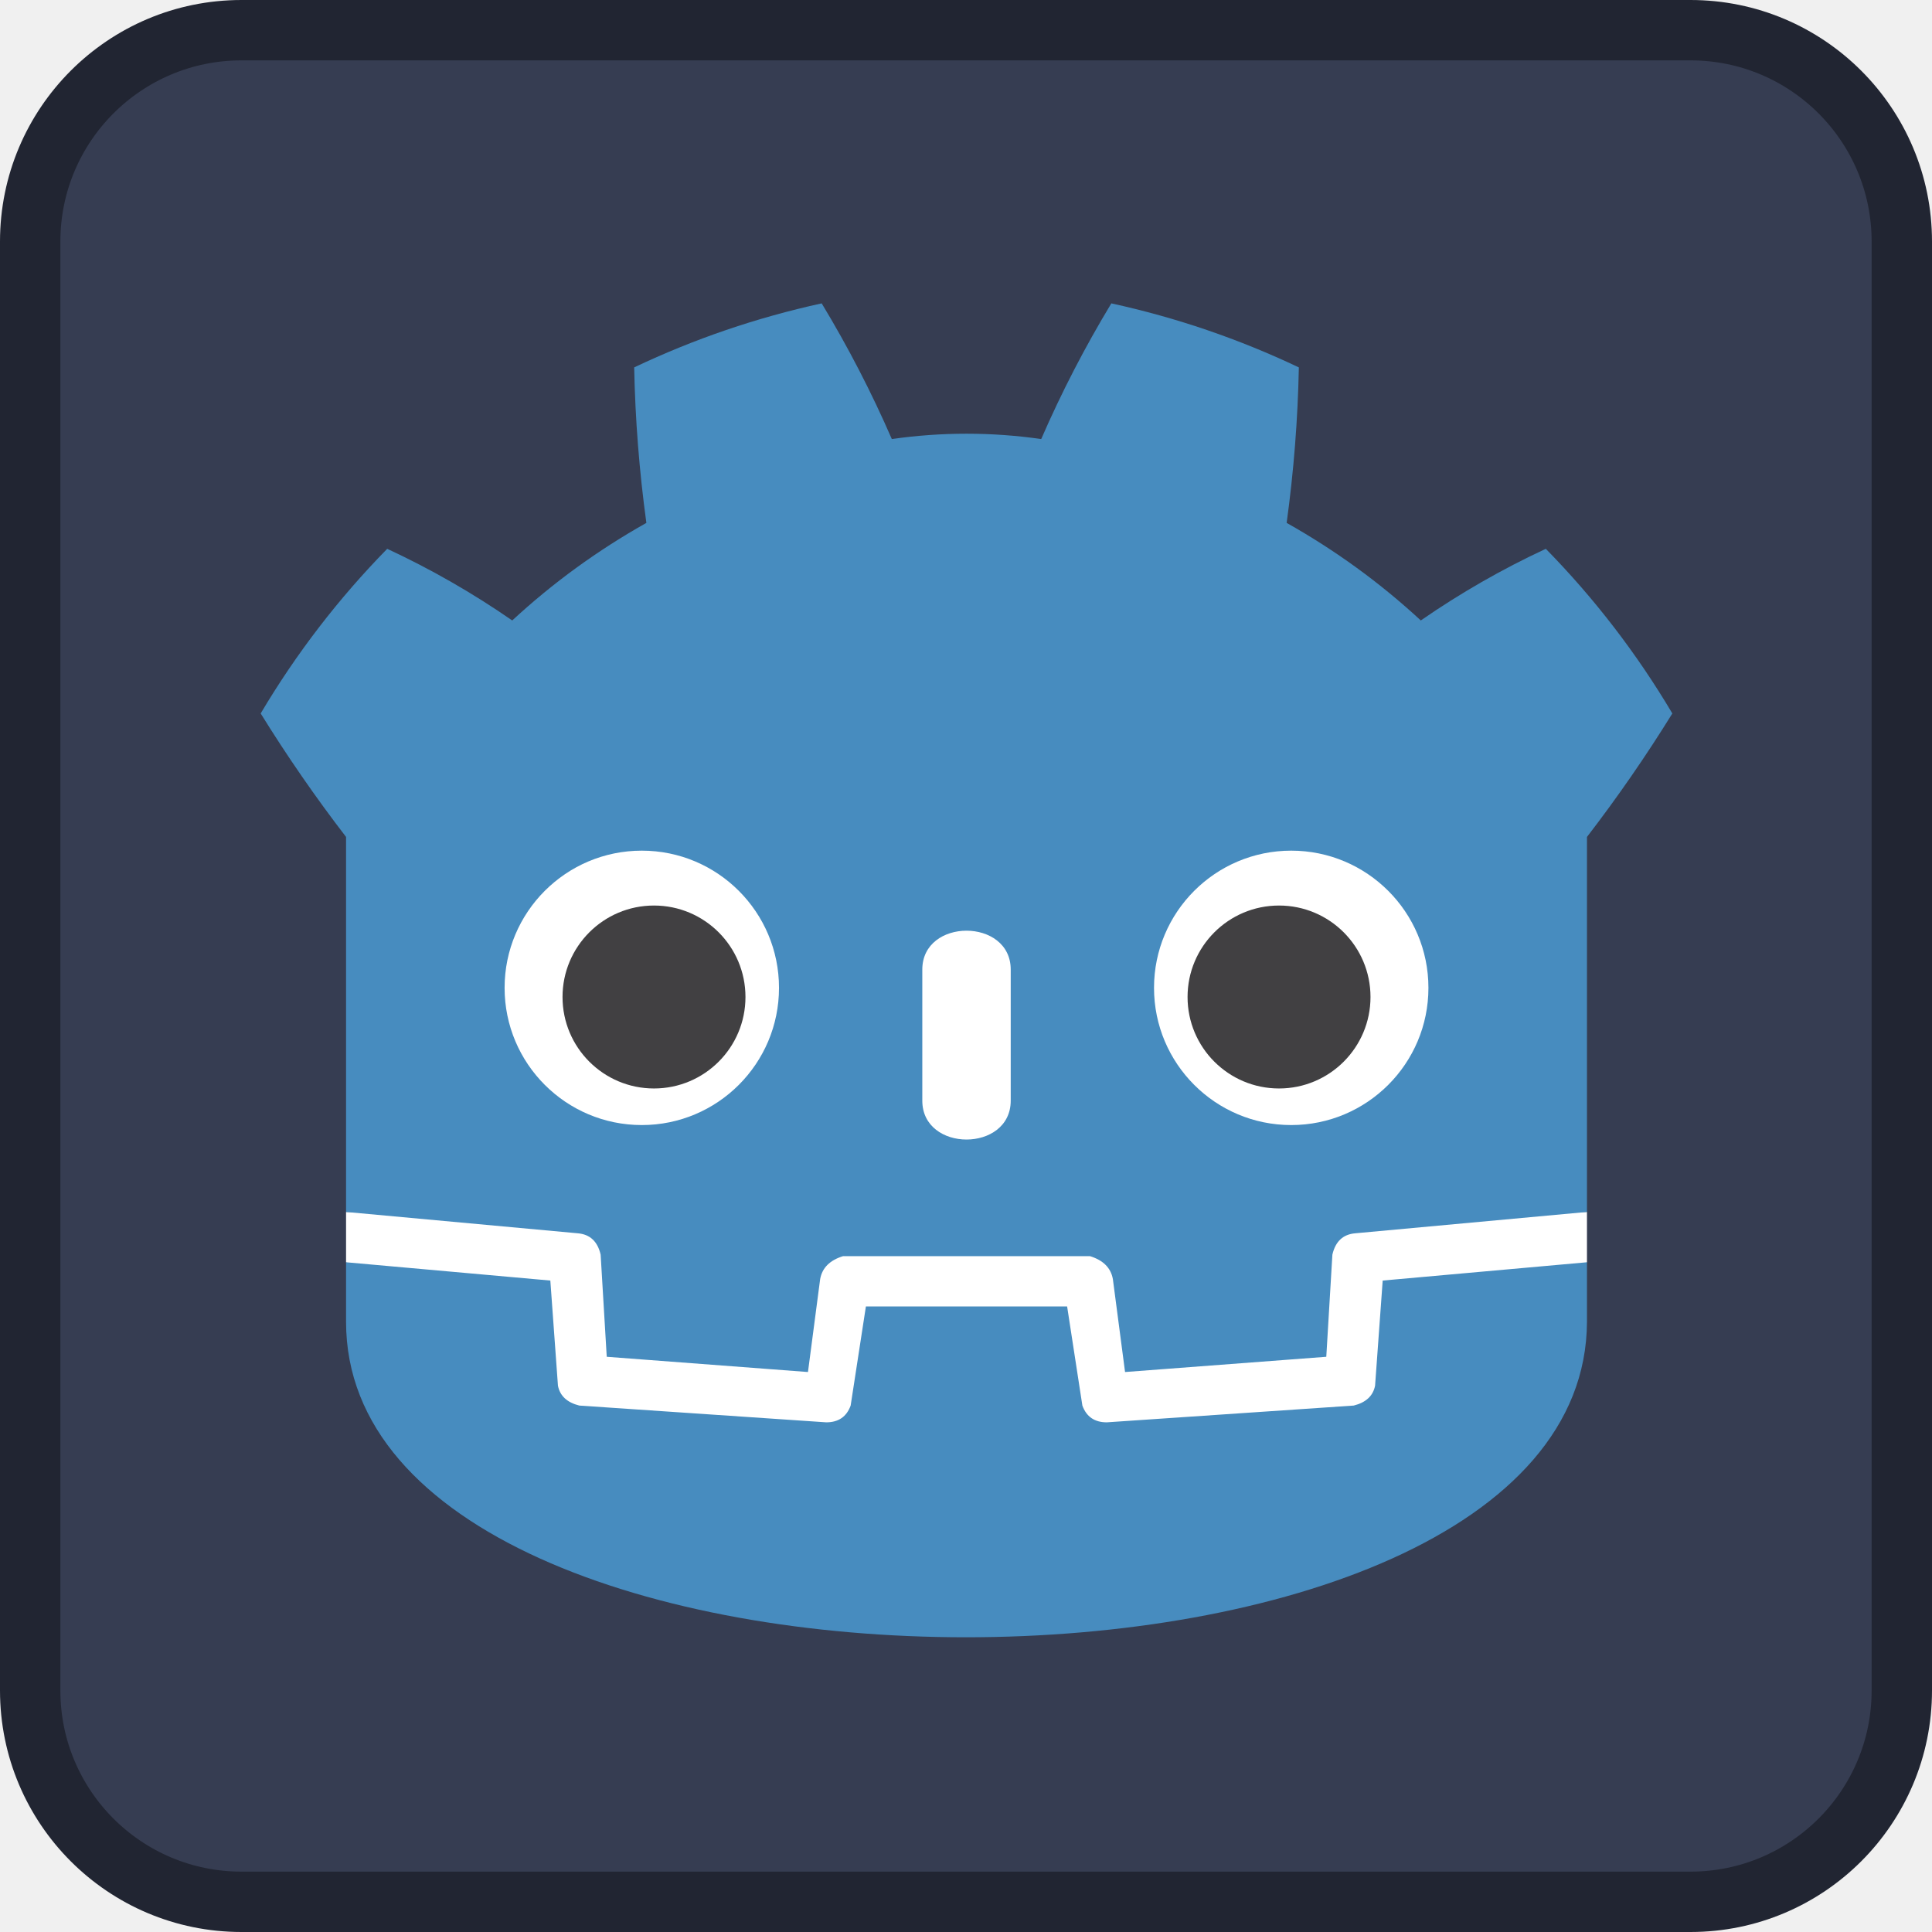
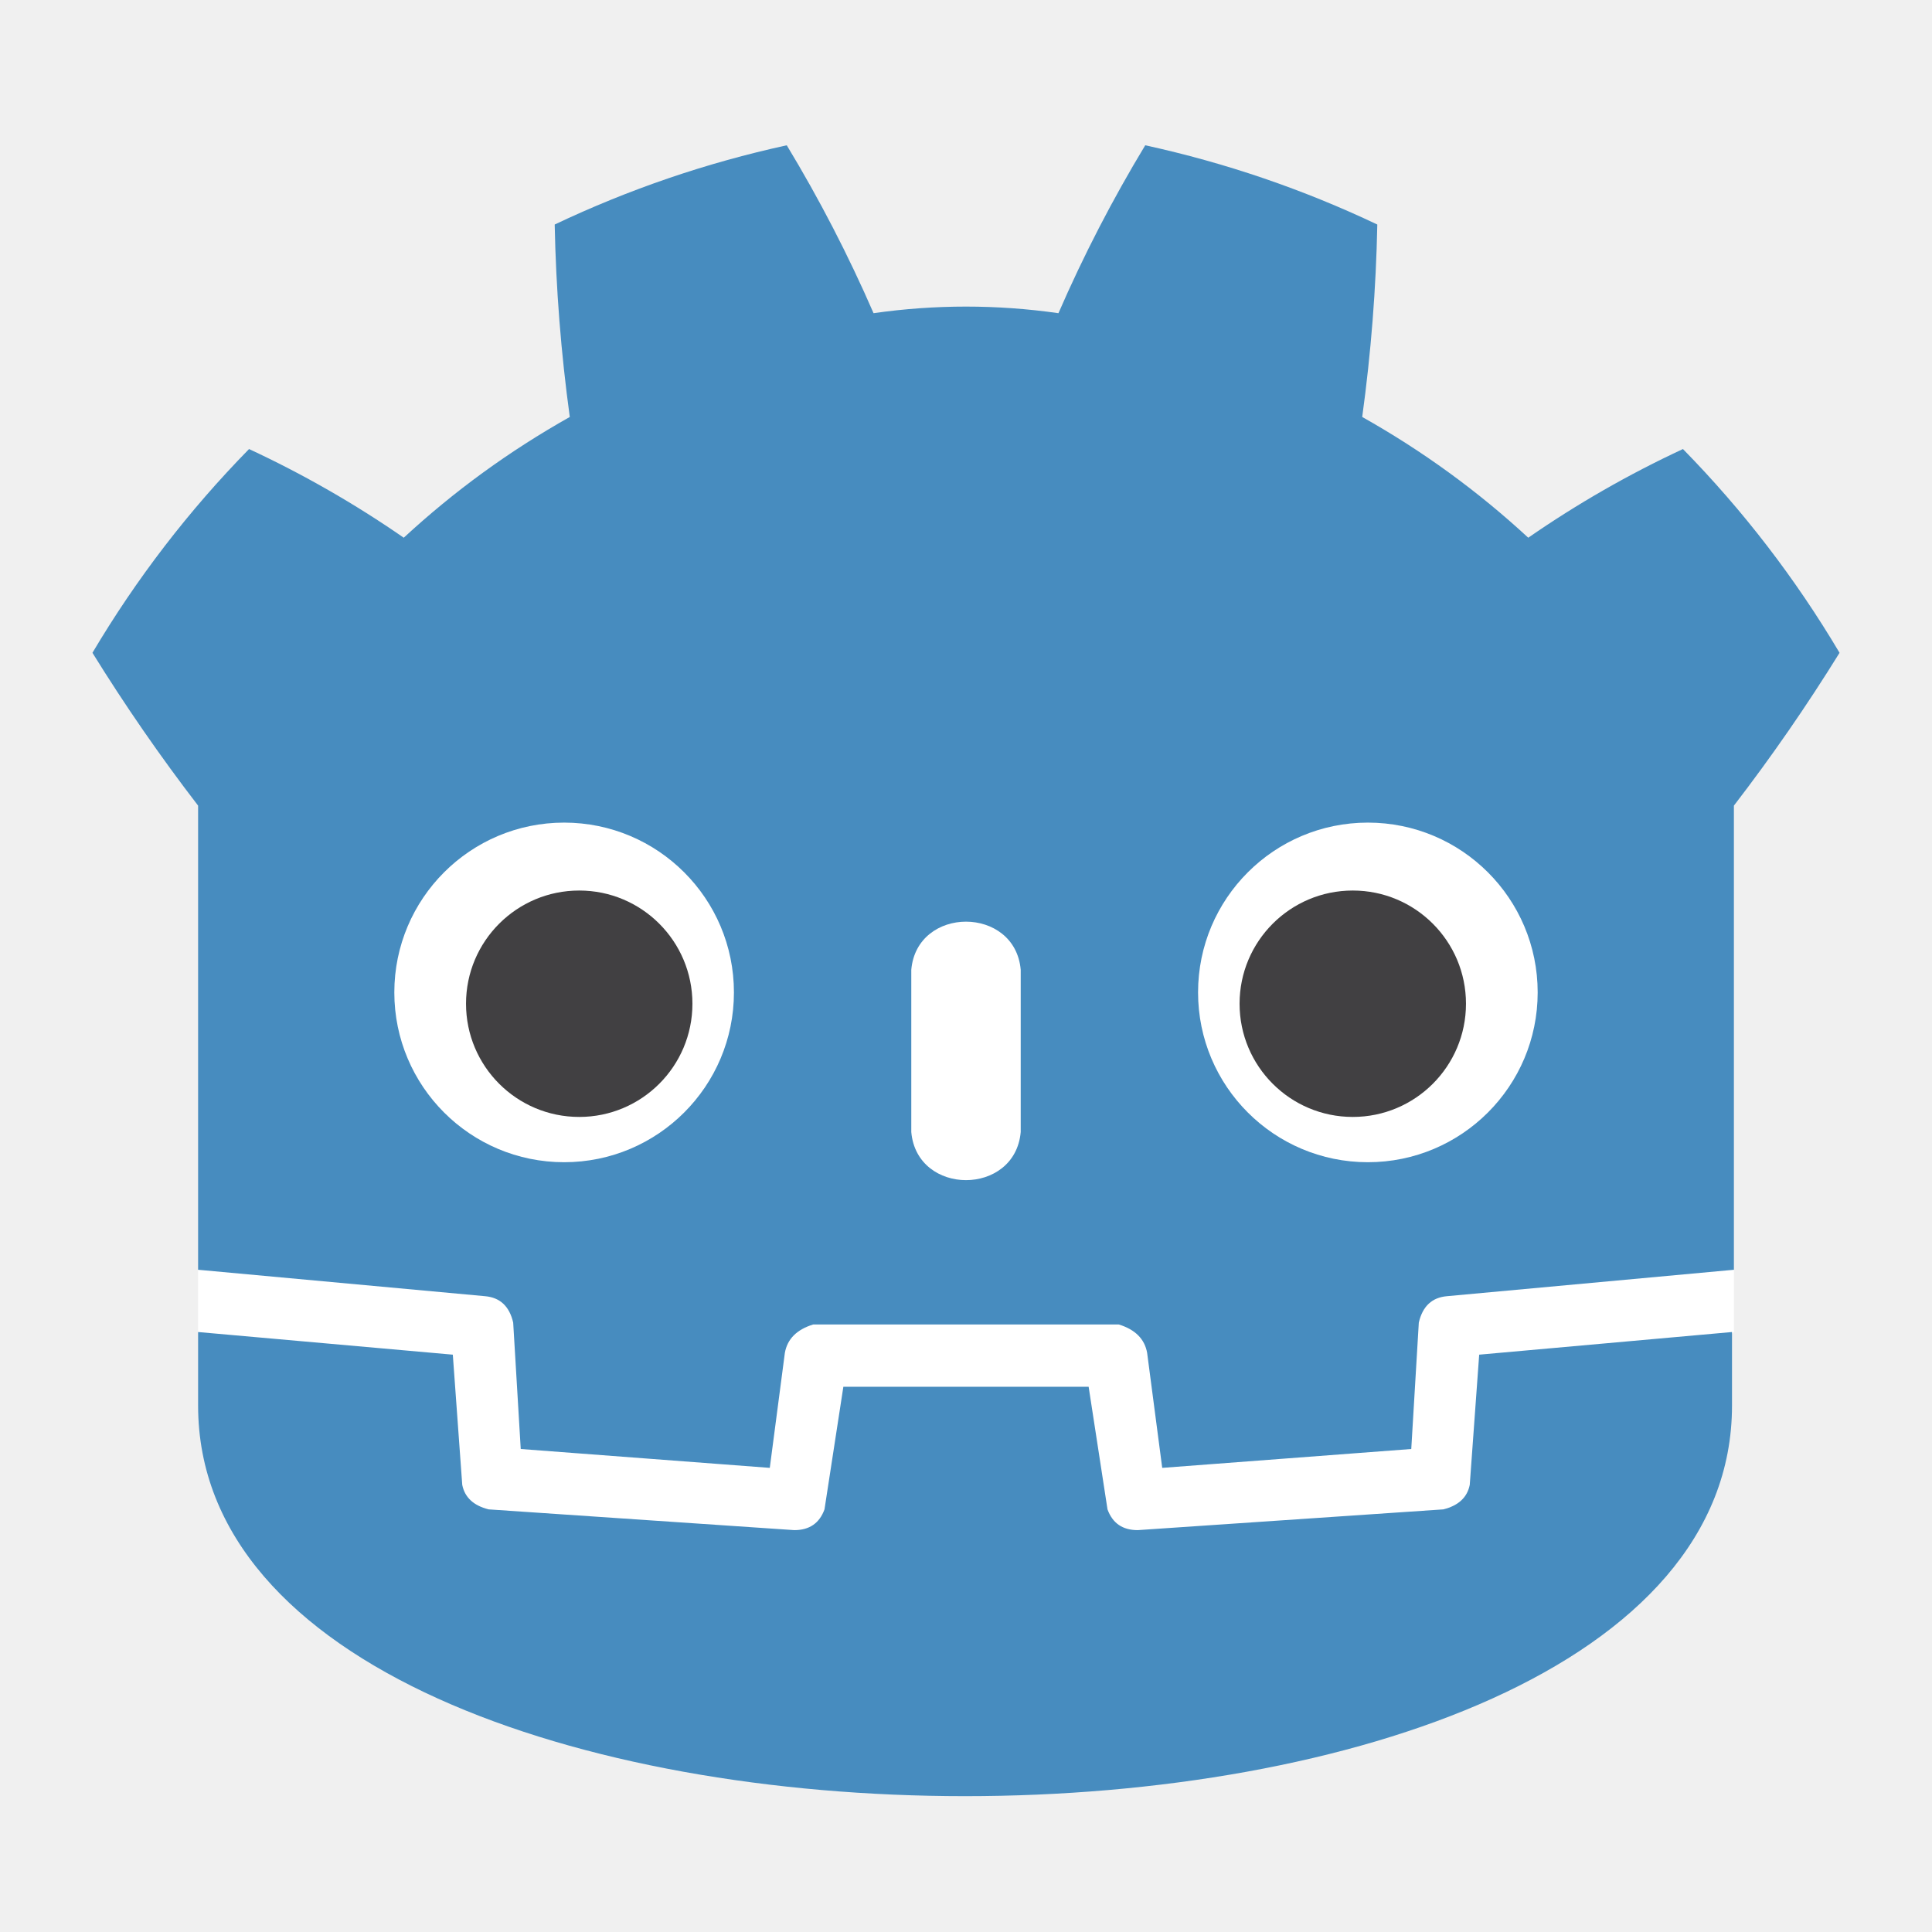
- <svg xmlns="http://www.w3.org/2000/svg" width="128" height="128">
-   <rect width="124" height="124" x="2" y="2" fill="#363d52" stroke="#212532" stroke-width="4" rx="14" />
-   <g fill="#fff" transform="translate(12.322 12.322)scale(.101)">
+ <svg xmlns="http://www.w3.org/2000/svg" width="1024" height="1024" viewBox="0 0 1024 1024">
+   <g fill="#fff">
    <path d="M105 673v33q407 354 814 0v-33z" />
-     <path fill="#478cbf" d="m105 673 152 14q12 1 15 14l4 67 132 10 8-61q2-11 15-15h162q13 4 15 15l8 61 132-10 4-67q3-13 15-14l152-14V427q30-39 56-81-35-59-83-108-43 20-82 47-40-37-88-64 7-51 8-102-59-28-123-42-26 43-46 89-49-7-98 0-20-46-46-89-64 14-123 42 1 51 8 102-48 27-88 64-39-27-82-47-48 49-83 108 26 42 56 81zm0 33v39c0 276 813 276 814 0v-39l-134 12-5 69q-2 10-14 13l-162 11q-12 0-16-11l-10-65H446l-10 65q-4 11-16 11l-162-11q-12-3-14-13l-5-69z" />
-     <path d="M483 600c0 34 58 34 58 0v-86c0-34-58-34-58 0z" />
+     <path fill="#478cbf" d="m105 673 152 14q12 1 15 14l4 67 132 10 8-61q2-11 15-15h162q13 4 15 15l8 61 132-10 4-67q3-13 15-14l152-14V427q30-39 56-81-35-59-83-108-43 20-82 47-40-37-88-64 7-51 8-102-59-28-123-42-26 43-46 89-49-7-98 0-20-46-46-89-64 14-123 42 1 51 8 102-48 27-88 64-39-27-82-47-48 49-83 108 26 42 56 81zm0 33v39c0 276 813 276 813 0v-39l-134 12-5 69q-2 10-14 13l-162 11q-12 0-16-11l-10-65H447l-10 65q-4 11-16 11l-162-11q-12-3-14-13l-5-69z" />
+     <path d="M483 600c3 34 55 34 58 0v-86c-3-34-55-34-58 0z" />
    <circle cx="725" cy="526" r="90" />
    <circle cx="299" cy="526" r="90" />
  </g>
-   <g fill="#414042" transform="translate(12.322 12.322)scale(.101)">
+   <g fill="#414042">
    <circle cx="307" cy="532" r="60" />
    <circle cx="717" cy="532" r="60" />
  </g>
</svg>
